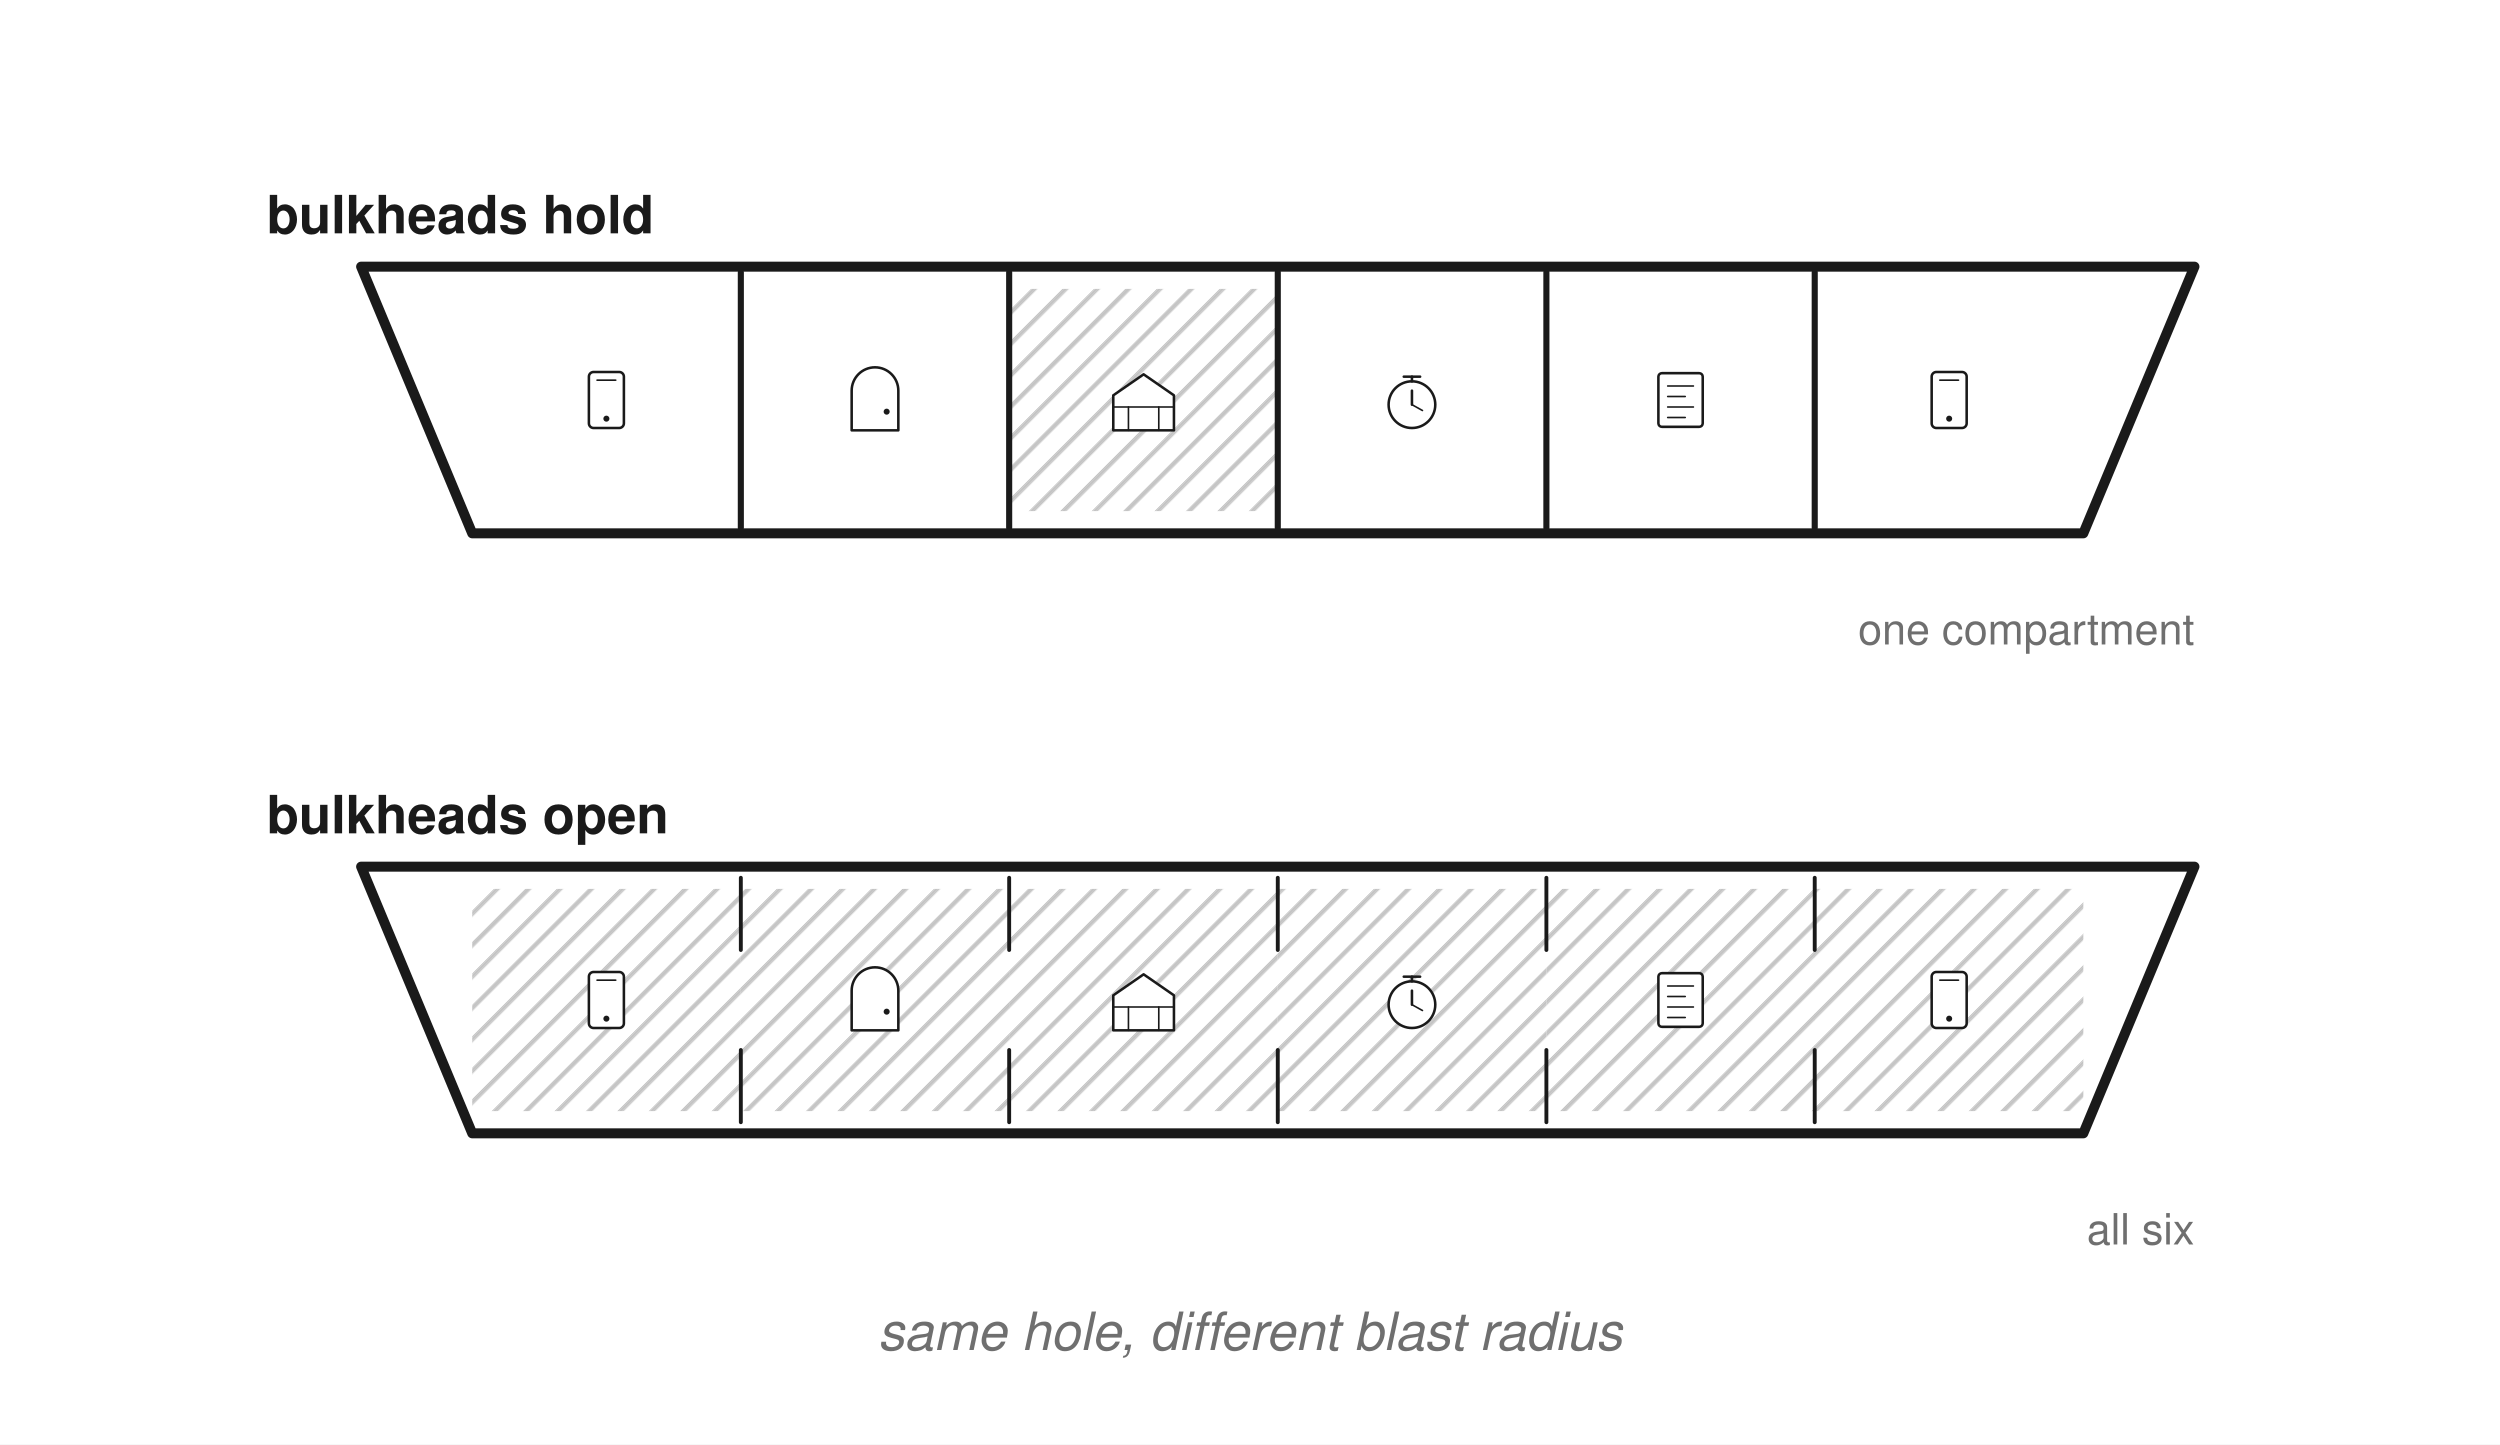
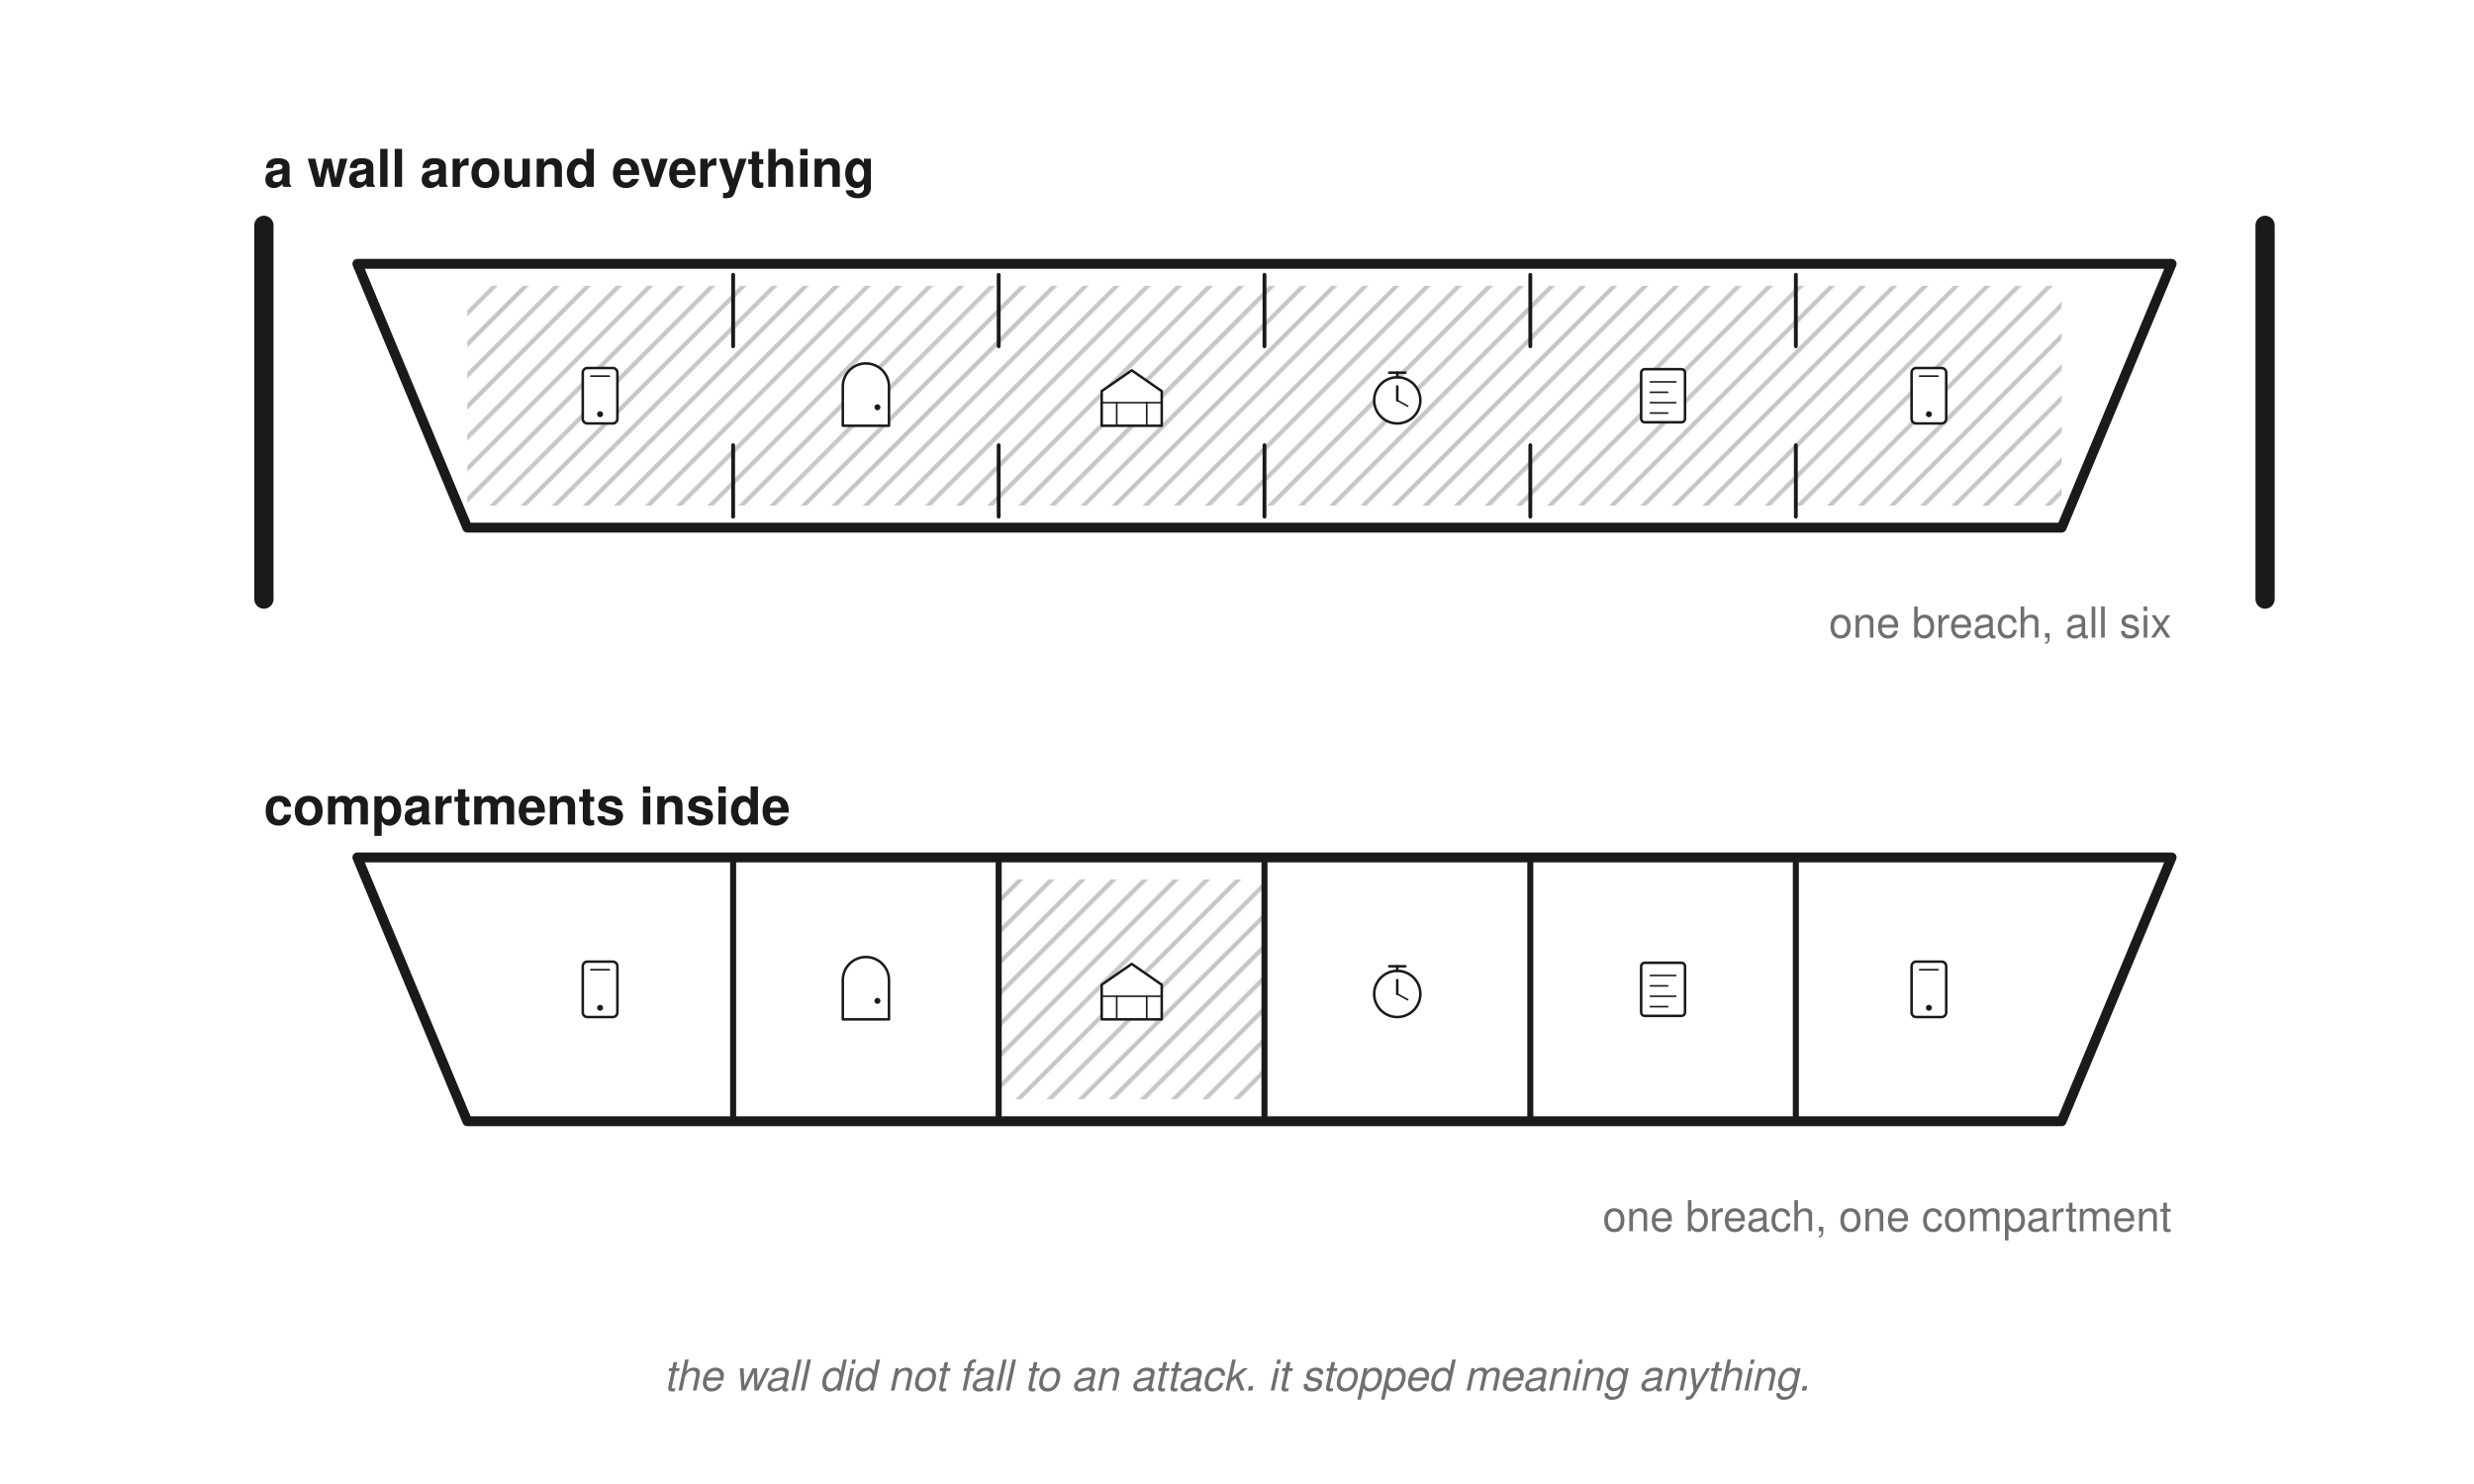
- <svg xmlns="http://www.w3.org/2000/svg" viewBox="0 0 900 520" width="900" height="520" font-family="'Helvetica Neue', Helvetica, Arial, sans-serif">
-   <rect width="900" height="520" fill="#ffffff" />
+ <svg xmlns="http://www.w3.org/2000/svg" viewBox="0 0 900 540" width="900" height="540" font-family="'Helvetica Neue', Helvetica, Arial, sans-serif">
+   <rect width="900" height="540" fill="#ffffff" />
  <defs>
    <pattern id="hatch" width="8" height="8" patternUnits="userSpaceOnUse" patternTransform="rotate(45)">
      <line x1="0" y1="0" x2="0" y2="8" stroke="#c4c4c4" stroke-width="3.2" />
    </pattern>
    <marker id="ar" viewBox="0 0 10 10" refX="9" refY="5" markerWidth="7" markerHeight="7" orient="auto-start-reverse">
      <path d="M0,0 L10,5 L0,10 z" fill="#1a1a1a" />
    </marker>
    <marker id="arm" viewBox="0 0 10 10" refX="9" refY="5" markerWidth="6" markerHeight="6" orient="auto-start-reverse">
      <path d="M0,0 L10,5 L0,10 z" fill="#6f6f6f" />
    </marker>
  </defs>
  <path d="M 130 96 L 790 96 L 750 192 L 170 192 Z" fill="#ffffff" stroke="#1a1a1a" stroke-width="3.6" stroke-linejoin="round" stroke-linecap="round" />
+   <rect x="170.0" y="104" width="96.7" height="80" fill="url(#hatch)" stroke="none" />
  <g transform="translate(218.3,144.0) scale(0.42)">
    <rect x="-15.0" y="-24.0" width="30.0" height="48.0" rx="4" fill="#ffffff" stroke="#1a1a1a" stroke-width="2.2" />
    <line x1="-8.0" y1="-17.0" x2="8.0" y2="-17.0" stroke="#1a1a1a" stroke-width="1.4" stroke-linecap="round" />
    <circle cx="0" cy="16" r="2.6" fill="#1a1a1a" />
  </g>
+   <rect x="266.7" y="104" width="96.7" height="80" fill="url(#hatch)" stroke="none" />
  <g transform="translate(315.0,144.0) scale(0.42)">
    <path d="M -20 26 L -20 -8 A 20 20 0 0 1 20 -8 L 20 26 Z" fill="#ffffff" stroke="#1a1a1a" stroke-width="2.2" stroke-linejoin="round" stroke-linecap="round" />
    <circle cx="10" cy="10" r="2.6" fill="#1a1a1a" />
  </g>
  <rect x="363.3" y="104" width="96.7" height="80" fill="url(#hatch)" stroke="none" />
  <g transform="translate(411.7,144.0) scale(0.42)">
    <path d="M -26 26 L -26 -4 L 0 -22 L 26 -4 L 26 26 Z" fill="#ffffff" stroke="#1a1a1a" stroke-width="2.2" stroke-linejoin="round" stroke-linecap="round" />
    <line x1="-13.0" y1="26.0" x2="-13.0" y2="6.0" stroke="#1a1a1a" stroke-width="1.4" stroke-linecap="round" />
    <line x1="13.0" y1="26.0" x2="13.0" y2="6.0" stroke="#1a1a1a" stroke-width="1.4" stroke-linecap="round" />
    <line x1="-26.0" y1="6.0" x2="26.0" y2="6.0" stroke="#1a1a1a" stroke-width="1.4" stroke-linecap="round" />
  </g>
+   <rect x="460.0" y="104" width="96.7" height="80" fill="url(#hatch)" stroke="none" />
  <g transform="translate(508.3,144.0) scale(0.42)">
    <circle cx="0" cy="4" r="20" fill="#ffffff" stroke="#1a1a1a" stroke-width="2.2" />
    <line x1="-7.0" y1="-20.0" x2="7.0" y2="-20.0" stroke="#1a1a1a" stroke-width="2.2" stroke-linecap="round" />
    <line x1="0.0" y1="-20.0" x2="0.0" y2="-16.0" stroke="#1a1a1a" stroke-width="2.2" stroke-linecap="round" />
    <line x1="0.0" y1="4.0" x2="0.0" y2="-8.0" stroke="#1a1a1a" stroke-width="2.2" stroke-linecap="round" />
    <line x1="0.0" y1="4.0" x2="9.0" y2="9.0" stroke="#1a1a1a" stroke-width="1.4" stroke-linecap="round" />
  </g>
+   <rect x="556.7" y="104" width="96.7" height="80" fill="url(#hatch)" stroke="none" />
  <g transform="translate(605.0,144.0) scale(0.42)">
    <rect x="-19.0" y="-23.0" width="38.0" height="46.0" rx="3" fill="#ffffff" stroke="#1a1a1a" stroke-width="2.2" />
    <line x1="-11.0" y1="-12.0" x2="11.0" y2="-12.0" stroke="#1a1a1a" stroke-width="1.4" stroke-linecap="round" />
    <line x1="-11.0" y1="-3.0" x2="4.0" y2="-3.0" stroke="#1a1a1a" stroke-width="1.4" stroke-linecap="round" />
    <line x1="-11.0" y1="6.0" x2="11.0" y2="6.0" stroke="#1a1a1a" stroke-width="1.4" stroke-linecap="round" />
    <line x1="-11.0" y1="15.0" x2="4.0" y2="15.0" stroke="#1a1a1a" stroke-width="1.4" stroke-linecap="round" />
  </g>
+   <rect x="653.3" y="104" width="96.7" height="80" fill="url(#hatch)" stroke="none" />
  <g transform="translate(701.7,144.0) scale(0.42)">
    <rect x="-15.0" y="-24.0" width="30.0" height="48.0" rx="4" fill="#ffffff" stroke="#1a1a1a" stroke-width="2.2" />
    <line x1="-8.0" y1="-17.0" x2="8.0" y2="-17.0" stroke="#1a1a1a" stroke-width="1.4" stroke-linecap="round" />
    <circle cx="0" cy="16" r="2.6" fill="#1a1a1a" />
  </g>
-   <line x1="266.7" y1="98.0" x2="266.7" y2="190.0" stroke="#1a1a1a" stroke-width="2.2" stroke-linecap="round" />
-   <line x1="363.3" y1="98.0" x2="363.3" y2="190.0" stroke="#1a1a1a" stroke-width="2.2" stroke-linecap="round" />
-   <line x1="460.0" y1="98.0" x2="460.0" y2="190.0" stroke="#1a1a1a" stroke-width="2.2" stroke-linecap="round" />
-   <line x1="556.7" y1="98.0" x2="556.7" y2="190.0" stroke="#1a1a1a" stroke-width="2.2" stroke-linecap="round" />
-   <line x1="653.3" y1="98.0" x2="653.3" y2="190.0" stroke="#1a1a1a" stroke-width="2.2" stroke-linecap="round" />
-   <text x="96.0" y="84.0" font-size="19" font-weight="700" text-anchor="start" fill="#1a1a1a">bulkheads hold</text>
-   <text x="790.0" y="232.0" font-size="15.5" font-weight="400" text-anchor="end" fill="#6f6f6f">one compartment</text>
+   <line x1="266.7" y1="100.0" x2="266.7" y2="126.0" stroke="#1a1a1a" stroke-width="1.4" stroke-linecap="round" />
+   <line x1="266.7" y1="162.0" x2="266.7" y2="188.0" stroke="#1a1a1a" stroke-width="1.4" stroke-linecap="round" />
+   <line x1="363.3" y1="100.0" x2="363.3" y2="126.0" stroke="#1a1a1a" stroke-width="1.4" stroke-linecap="round" />
+   <line x1="363.3" y1="162.0" x2="363.3" y2="188.0" stroke="#1a1a1a" stroke-width="1.4" stroke-linecap="round" />
+   <line x1="460.0" y1="100.0" x2="460.0" y2="126.0" stroke="#1a1a1a" stroke-width="1.4" stroke-linecap="round" />
+   <line x1="460.0" y1="162.0" x2="460.0" y2="188.0" stroke="#1a1a1a" stroke-width="1.4" stroke-linecap="round" />
+   <line x1="556.7" y1="100.0" x2="556.7" y2="126.0" stroke="#1a1a1a" stroke-width="1.4" stroke-linecap="round" />
+   <line x1="556.7" y1="162.0" x2="556.7" y2="188.0" stroke="#1a1a1a" stroke-width="1.4" stroke-linecap="round" />
+   <line x1="653.3" y1="100.0" x2="653.3" y2="126.0" stroke="#1a1a1a" stroke-width="1.4" stroke-linecap="round" />
+   <line x1="653.3" y1="162.0" x2="653.3" y2="188.0" stroke="#1a1a1a" stroke-width="1.4" stroke-linecap="round" />
+   <path d="M 96 82 L 96 218 M 824 82 L 824 218" fill="none" stroke="#1a1a1a" stroke-width="7.0" stroke-linejoin="round" stroke-linecap="round" />
+   <text x="96.0" y="68.0" font-size="19" font-weight="700" text-anchor="start" fill="#1a1a1a">a wall around everything</text>
+   <text x="790.0" y="232.0" font-size="15.5" font-weight="400" text-anchor="end" fill="#6f6f6f">one breach, all six</text>
  <path d="M 130 312 L 790 312 L 750 408 L 170 408 Z" fill="#ffffff" stroke="#1a1a1a" stroke-width="3.6" stroke-linejoin="round" stroke-linecap="round" />
-   <rect x="170.0" y="320" width="96.7" height="80" fill="url(#hatch)" stroke="none" />
  <g transform="translate(218.3,360.0) scale(0.42)">
    <rect x="-15.0" y="-24.0" width="30.0" height="48.0" rx="4" fill="#ffffff" stroke="#1a1a1a" stroke-width="2.2" />
    <line x1="-8.0" y1="-17.0" x2="8.0" y2="-17.0" stroke="#1a1a1a" stroke-width="1.4" stroke-linecap="round" />
    <circle cx="0" cy="16" r="2.6" fill="#1a1a1a" />
  </g>
-   <rect x="266.7" y="320" width="96.7" height="80" fill="url(#hatch)" stroke="none" />
  <g transform="translate(315.0,360.0) scale(0.42)">
    <path d="M -20 26 L -20 -8 A 20 20 0 0 1 20 -8 L 20 26 Z" fill="#ffffff" stroke="#1a1a1a" stroke-width="2.2" stroke-linejoin="round" stroke-linecap="round" />
    <circle cx="10" cy="10" r="2.6" fill="#1a1a1a" />
  </g>
  <rect x="363.3" y="320" width="96.7" height="80" fill="url(#hatch)" stroke="none" />
  <g transform="translate(411.7,360.0) scale(0.42)">
    <path d="M -26 26 L -26 -4 L 0 -22 L 26 -4 L 26 26 Z" fill="#ffffff" stroke="#1a1a1a" stroke-width="2.2" stroke-linejoin="round" stroke-linecap="round" />
    <line x1="-13.0" y1="26.0" x2="-13.0" y2="6.0" stroke="#1a1a1a" stroke-width="1.4" stroke-linecap="round" />
    <line x1="13.0" y1="26.0" x2="13.0" y2="6.0" stroke="#1a1a1a" stroke-width="1.4" stroke-linecap="round" />
    <line x1="-26.0" y1="6.0" x2="26.0" y2="6.0" stroke="#1a1a1a" stroke-width="1.4" stroke-linecap="round" />
  </g>
-   <rect x="460.0" y="320" width="96.7" height="80" fill="url(#hatch)" stroke="none" />
  <g transform="translate(508.3,360.0) scale(0.42)">
    <circle cx="0" cy="4" r="20" fill="#ffffff" stroke="#1a1a1a" stroke-width="2.2" />
    <line x1="-7.0" y1="-20.0" x2="7.0" y2="-20.0" stroke="#1a1a1a" stroke-width="2.2" stroke-linecap="round" />
    <line x1="0.0" y1="-20.0" x2="0.0" y2="-16.0" stroke="#1a1a1a" stroke-width="2.2" stroke-linecap="round" />
    <line x1="0.0" y1="4.0" x2="0.0" y2="-8.0" stroke="#1a1a1a" stroke-width="2.2" stroke-linecap="round" />
    <line x1="0.0" y1="4.0" x2="9.0" y2="9.0" stroke="#1a1a1a" stroke-width="1.4" stroke-linecap="round" />
  </g>
-   <rect x="556.7" y="320" width="96.7" height="80" fill="url(#hatch)" stroke="none" />
  <g transform="translate(605.0,360.0) scale(0.42)">
    <rect x="-19.0" y="-23.0" width="38.0" height="46.0" rx="3" fill="#ffffff" stroke="#1a1a1a" stroke-width="2.2" />
    <line x1="-11.0" y1="-12.0" x2="11.0" y2="-12.0" stroke="#1a1a1a" stroke-width="1.4" stroke-linecap="round" />
    <line x1="-11.0" y1="-3.0" x2="4.0" y2="-3.0" stroke="#1a1a1a" stroke-width="1.4" stroke-linecap="round" />
    <line x1="-11.0" y1="6.0" x2="11.0" y2="6.0" stroke="#1a1a1a" stroke-width="1.4" stroke-linecap="round" />
    <line x1="-11.0" y1="15.0" x2="4.0" y2="15.0" stroke="#1a1a1a" stroke-width="1.4" stroke-linecap="round" />
  </g>
-   <rect x="653.3" y="320" width="96.7" height="80" fill="url(#hatch)" stroke="none" />
  <g transform="translate(701.7,360.0) scale(0.42)">
    <rect x="-15.0" y="-24.0" width="30.0" height="48.0" rx="4" fill="#ffffff" stroke="#1a1a1a" stroke-width="2.2" />
    <line x1="-8.0" y1="-17.0" x2="8.0" y2="-17.0" stroke="#1a1a1a" stroke-width="1.4" stroke-linecap="round" />
    <circle cx="0" cy="16" r="2.6" fill="#1a1a1a" />
  </g>
-   <line x1="266.7" y1="316.0" x2="266.7" y2="342.0" stroke="#1a1a1a" stroke-width="1.4" stroke-linecap="round" />
-   <line x1="266.7" y1="378.0" x2="266.7" y2="404.0" stroke="#1a1a1a" stroke-width="1.4" stroke-linecap="round" />
-   <line x1="363.3" y1="316.0" x2="363.3" y2="342.0" stroke="#1a1a1a" stroke-width="1.4" stroke-linecap="round" />
-   <line x1="363.3" y1="378.0" x2="363.3" y2="404.0" stroke="#1a1a1a" stroke-width="1.4" stroke-linecap="round" />
-   <line x1="460.0" y1="316.0" x2="460.0" y2="342.0" stroke="#1a1a1a" stroke-width="1.4" stroke-linecap="round" />
-   <line x1="460.0" y1="378.0" x2="460.0" y2="404.0" stroke="#1a1a1a" stroke-width="1.4" stroke-linecap="round" />
-   <line x1="556.7" y1="316.0" x2="556.7" y2="342.0" stroke="#1a1a1a" stroke-width="1.4" stroke-linecap="round" />
-   <line x1="556.7" y1="378.0" x2="556.7" y2="404.0" stroke="#1a1a1a" stroke-width="1.4" stroke-linecap="round" />
-   <line x1="653.3" y1="316.0" x2="653.3" y2="342.0" stroke="#1a1a1a" stroke-width="1.4" stroke-linecap="round" />
-   <line x1="653.3" y1="378.0" x2="653.3" y2="404.0" stroke="#1a1a1a" stroke-width="1.4" stroke-linecap="round" />
-   <text x="96.0" y="300.0" font-size="19" font-weight="700" text-anchor="start" fill="#1a1a1a">bulkheads open</text>
-   <text x="790.0" y="448.0" font-size="15.5" font-weight="400" text-anchor="end" fill="#6f6f6f">all six</text>
-   <text x="450.0" y="486.0" font-size="19" font-weight="400" text-anchor="middle" fill="#6f6f6f" font-style="italic">same hole, different blast radius</text>
+   <line x1="266.7" y1="314.0" x2="266.7" y2="406.0" stroke="#1a1a1a" stroke-width="2.2" stroke-linecap="round" />
+   <line x1="363.3" y1="314.0" x2="363.3" y2="406.0" stroke="#1a1a1a" stroke-width="2.2" stroke-linecap="round" />
+   <line x1="460.0" y1="314.0" x2="460.0" y2="406.0" stroke="#1a1a1a" stroke-width="2.2" stroke-linecap="round" />
+   <line x1="556.7" y1="314.0" x2="556.7" y2="406.0" stroke="#1a1a1a" stroke-width="2.2" stroke-linecap="round" />
+   <line x1="653.3" y1="314.0" x2="653.3" y2="406.0" stroke="#1a1a1a" stroke-width="2.2" stroke-linecap="round" />
+   <text x="96.0" y="300.0" font-size="19" font-weight="700" text-anchor="start" fill="#1a1a1a">compartments inside</text>
+   <text x="790.0" y="448.0" font-size="15.5" font-weight="400" text-anchor="end" fill="#6f6f6f">one breach, one compartment</text>
+   <text x="450.0" y="506.0" font-size="15.5" font-weight="400" text-anchor="middle" fill="#6f6f6f" font-style="italic">the wall did not fall to an attack. it stopped meaning anything.</text>
</svg>
